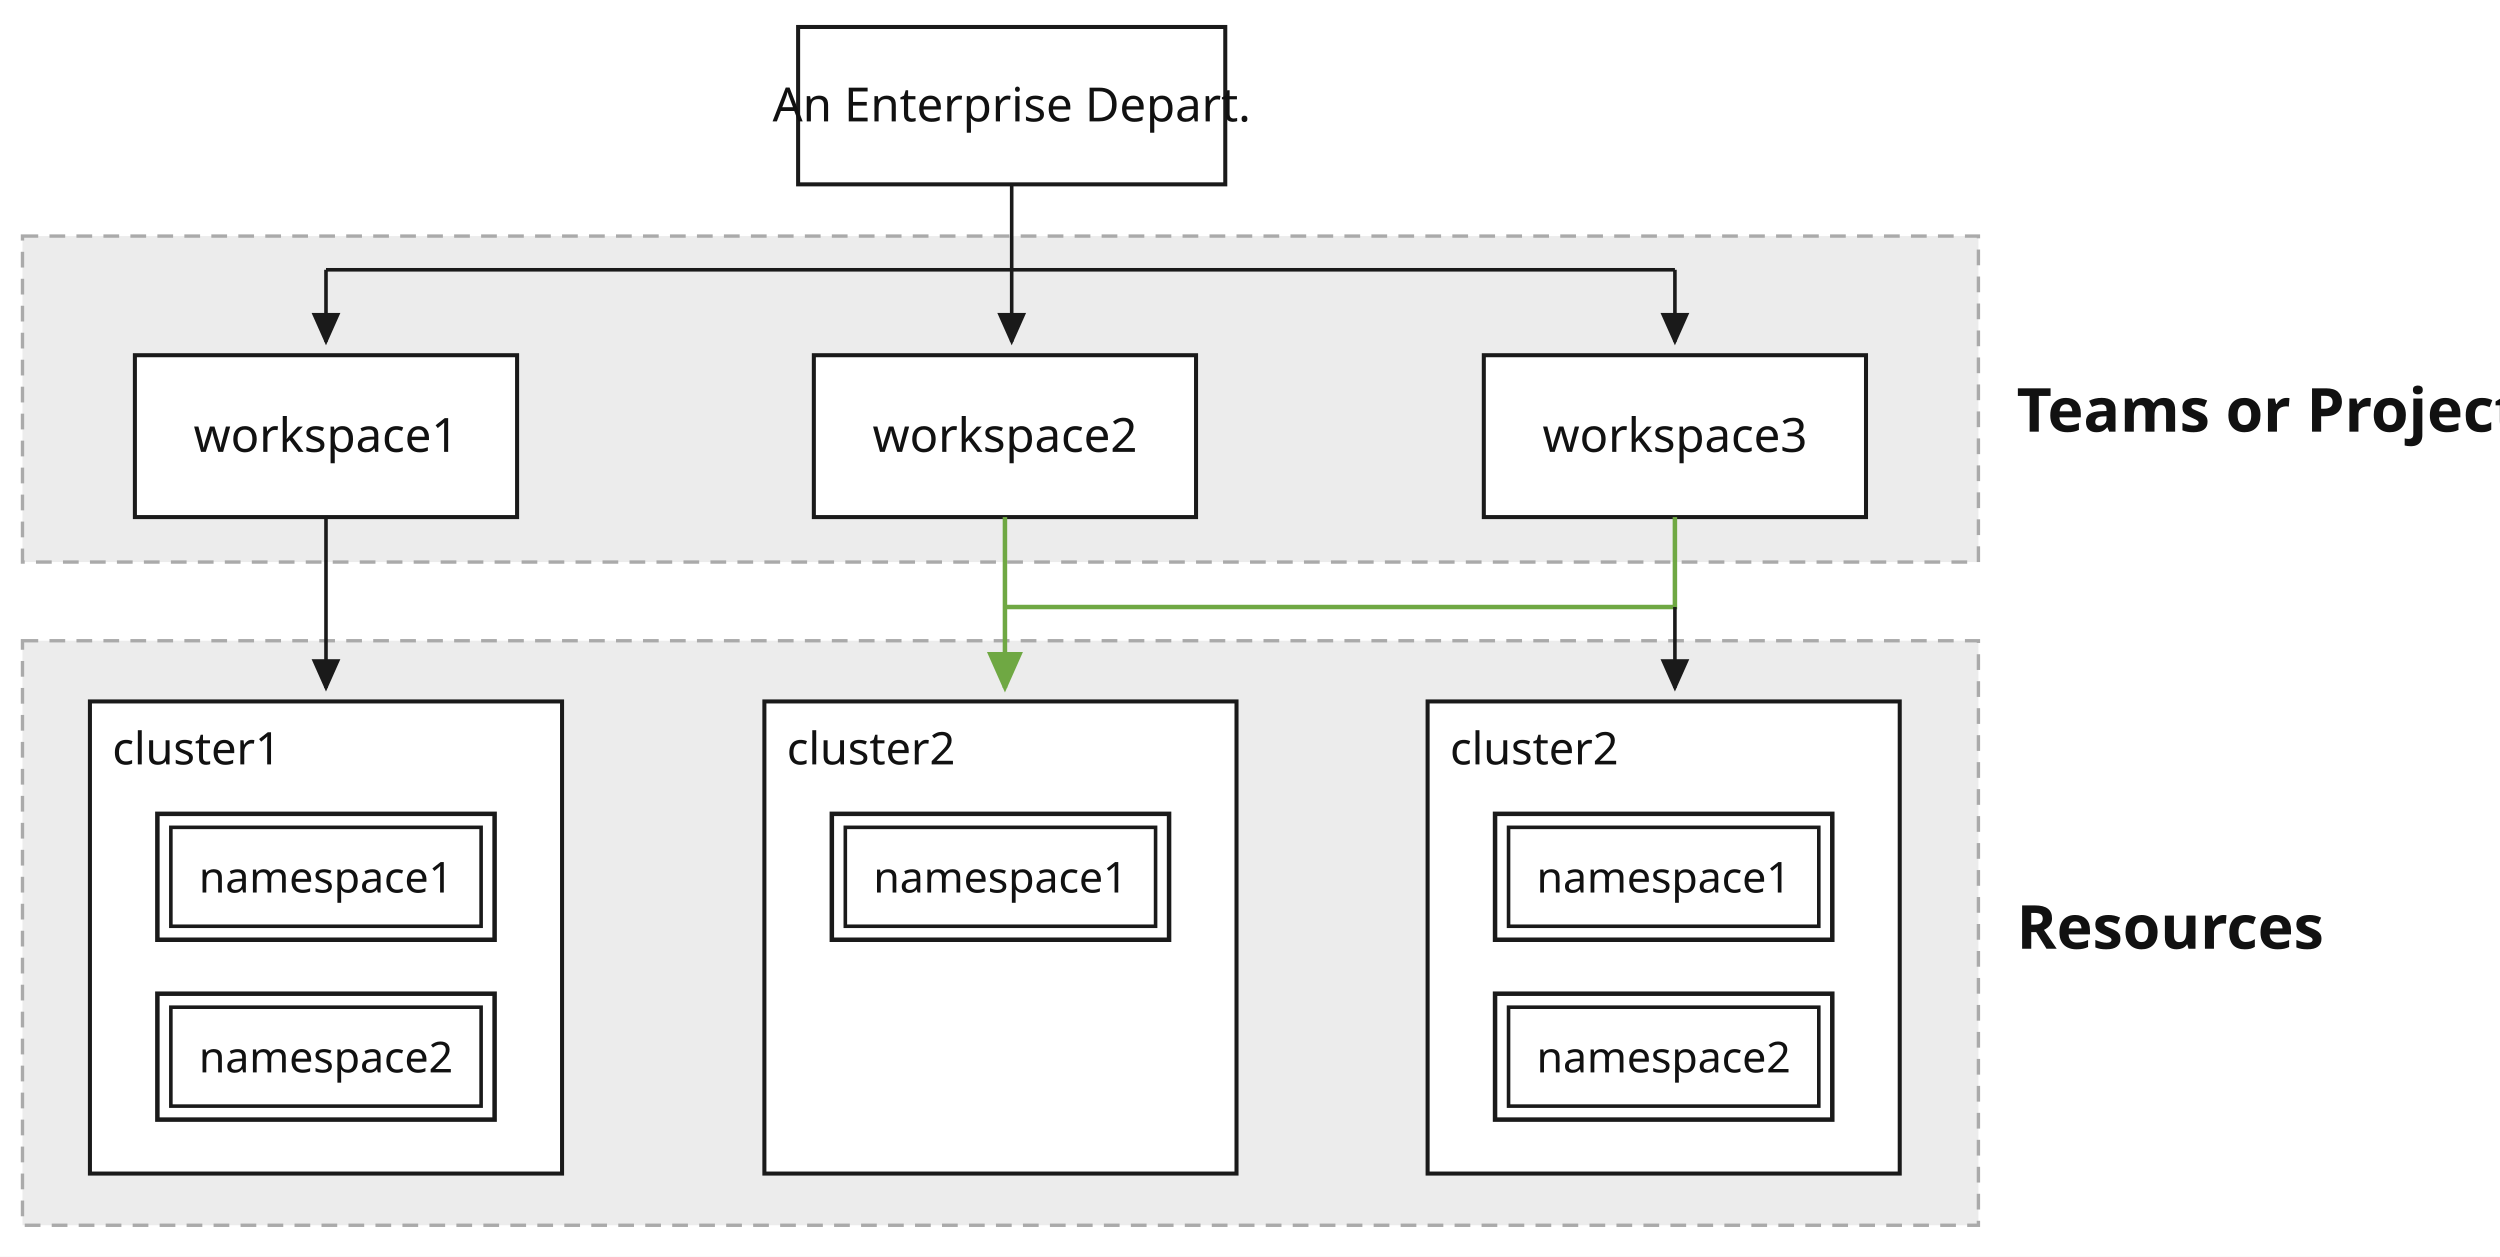
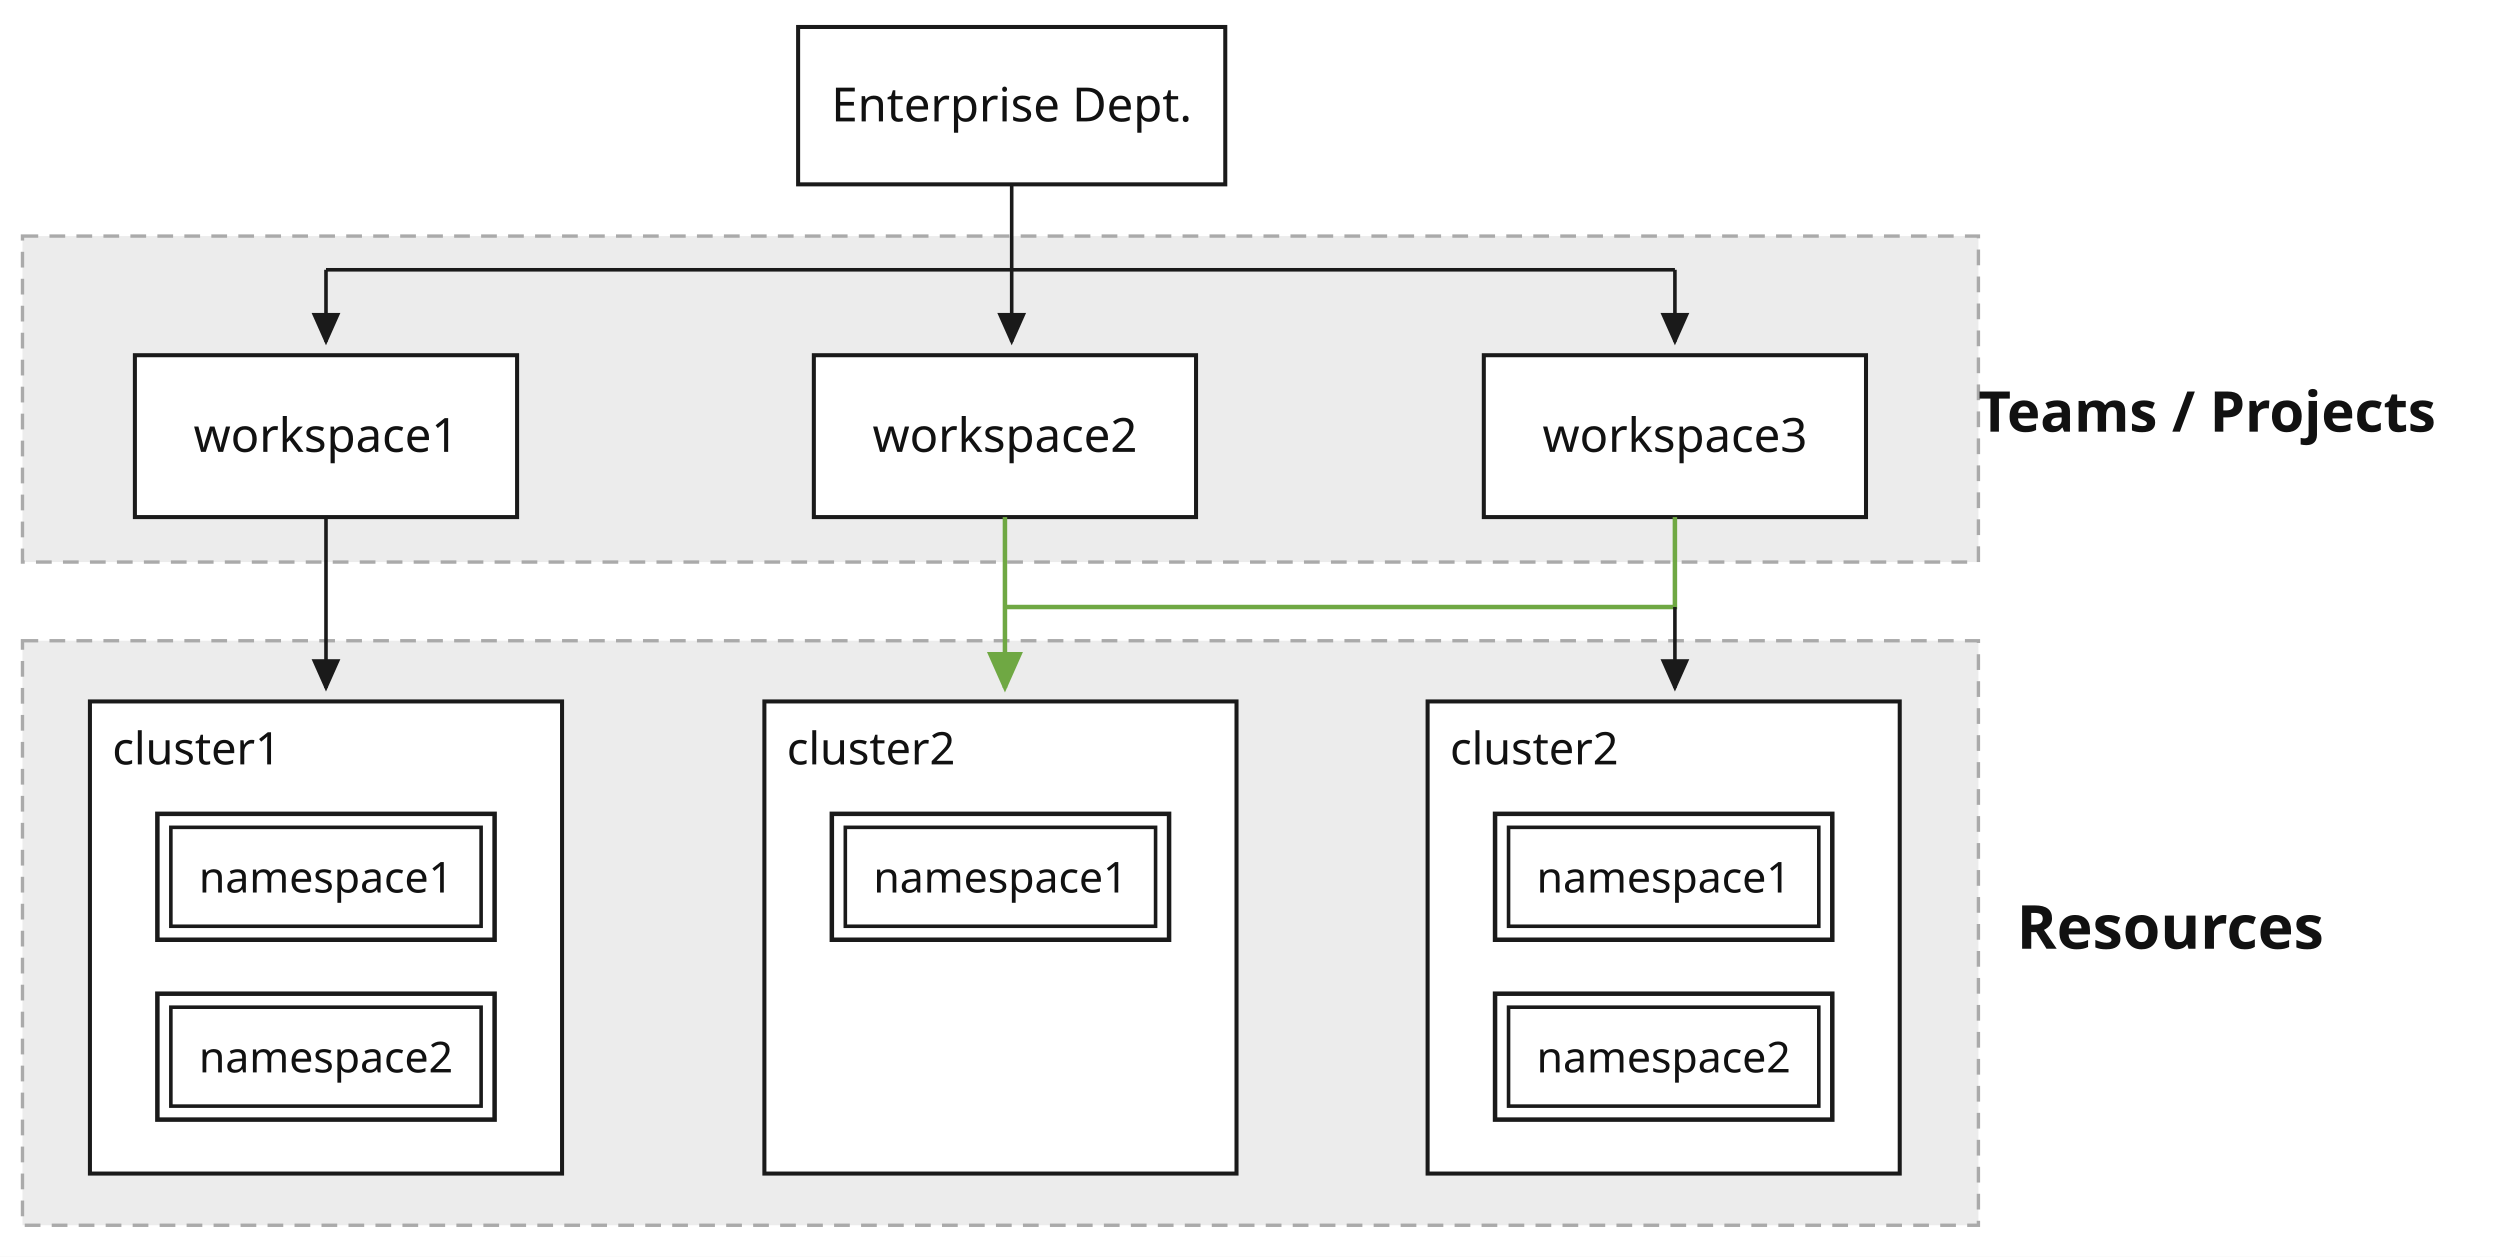
<svg xmlns="http://www.w3.org/2000/svg" viewBox="0 0 1112 559" font-family="'PingFang SC','Hiragino Sans GB','Microsoft YaHei',system-ui,sans-serif">
  <defs>
    <marker id="ab" markerWidth="10" markerHeight="10" refX="8" refY="4" orient="auto">
      <path d="M0,0L9,4L0,8Z" fill="#1a1a1a" />
    </marker>
    <marker id="ag" markerWidth="10" markerHeight="10" refX="8" refY="4" orient="auto">
      <path d="M0,0L9,4L0,8Z" fill="#6FA843" />
    </marker>
  </defs>
  <rect width="1112" height="559" fill="#ffffff" />
  <rect x="10" y="105" width="870" height="145" fill="#ECECEC" stroke="#AAAAAA" stroke-width="1.5" stroke-dasharray="7 5" />
  <rect x="10" y="285" width="870" height="260" fill="#ECECEC" stroke="#AAAAAA" stroke-width="1.5" stroke-dasharray="7 5" />
-   <text x="897" y="192" font-size="27" font-weight="600" fill="#111">Teams or Projects</text>
+   <text x="880" y="192" font-size="25" font-weight="600" fill="#111">Teams / Projects</text>
  <text x="897" y="422" font-size="27" font-weight="600" fill="#111">Resources</text>
  <rect x="355" y="12" width="190" height="70" fill="#ffffff" stroke="#1a1a1a" stroke-width="1.8" />
-   <text x="450" y="54" font-size="21" fill="#111" text-anchor="middle">An Enterprise Depart.</text>
+   <text x="450" y="54" font-size="21" fill="#111" text-anchor="middle">Enterprise Dept.</text>
  <path d="M450 82 V152" fill="none" stroke="#1a1a1a" stroke-width="1.6" marker-end="url(#ab)" />
  <path d="M145 120 H745" fill="none" stroke="#1a1a1a" stroke-width="1.6" />
  <path d="M145 120 V152" fill="none" stroke="#1a1a1a" stroke-width="1.6" marker-end="url(#ab)" />
  <path d="M745 120 V152" fill="none" stroke="#1a1a1a" stroke-width="1.6" marker-end="url(#ab)" />
  <rect x="60" y="158" width="170" height="72" fill="#ffffff" stroke="#1a1a1a" stroke-width="1.8" />
  <text x="145" y="201" font-size="21" fill="#111" text-anchor="middle">workspace1</text>
  <rect x="362" y="158" width="170" height="72" fill="#ffffff" stroke="#1a1a1a" stroke-width="1.8" />
  <text x="447" y="201" font-size="21" fill="#111" text-anchor="middle">workspace2</text>
  <rect x="660" y="158" width="170" height="72" fill="#ffffff" stroke="#1a1a1a" stroke-width="1.8" />
  <text x="745" y="201" font-size="21" fill="#111" text-anchor="middle">workspace3</text>
  <path d="M145 230 V306" fill="none" stroke="#1a1a1a" stroke-width="1.6" marker-end="url(#ab)" />
  <path d="M745 230 V270 H447" fill="none" stroke="#6FA843" stroke-width="2" />
  <path d="M447 230 V306" fill="none" stroke="#6FA843" stroke-width="2" marker-end="url(#ag)" />
  <path d="M745 270 V306" fill="none" stroke="#1a1a1a" stroke-width="1.6" marker-end="url(#ab)" />
  <rect x="40" y="312" width="210" height="210" fill="#ffffff" stroke="#1a1a1a" stroke-width="1.8" />
  <text x="50" y="340" font-size="20" fill="#111">cluster1</text>
  <rect x="340" y="312" width="210" height="210" fill="#ffffff" stroke="#1a1a1a" stroke-width="1.8" />
  <text x="350" y="340" font-size="20" fill="#111">cluster2</text>
  <rect x="635" y="312" width="210" height="210" fill="#ffffff" stroke="#1a1a1a" stroke-width="1.8" />
  <text x="645" y="340" font-size="20" fill="#111">cluster2</text>
  <g stroke="#1a1a1a" fill="#ffffff">
    <rect x="70" y="362" width="150" height="56" stroke-width="2" />
    <rect x="76" y="368" width="138" height="44" stroke-width="1.6" />
    <rect x="70" y="442" width="150" height="56" stroke-width="2" />
    <rect x="76" y="448" width="138" height="44" stroke-width="1.6" />
    <rect x="370" y="362" width="150" height="56" stroke-width="2" />
    <rect x="376" y="368" width="138" height="44" stroke-width="1.6" />
    <rect x="665" y="362" width="150" height="56" stroke-width="2" />
    <rect x="671" y="368" width="138" height="44" stroke-width="1.6" />
    <rect x="665" y="442" width="150" height="56" stroke-width="2" />
    <rect x="671" y="448" width="138" height="44" stroke-width="1.6" />
  </g>
  <g font-size="19" fill="#111" text-anchor="middle">
    <text x="145" y="397">namespace1</text>
    <text x="145" y="477">namespace2</text>
    <text x="445" y="397">namespace1</text>
    <text x="740" y="397">namespace1</text>
    <text x="740" y="477">namespace2</text>
  </g>
</svg>
